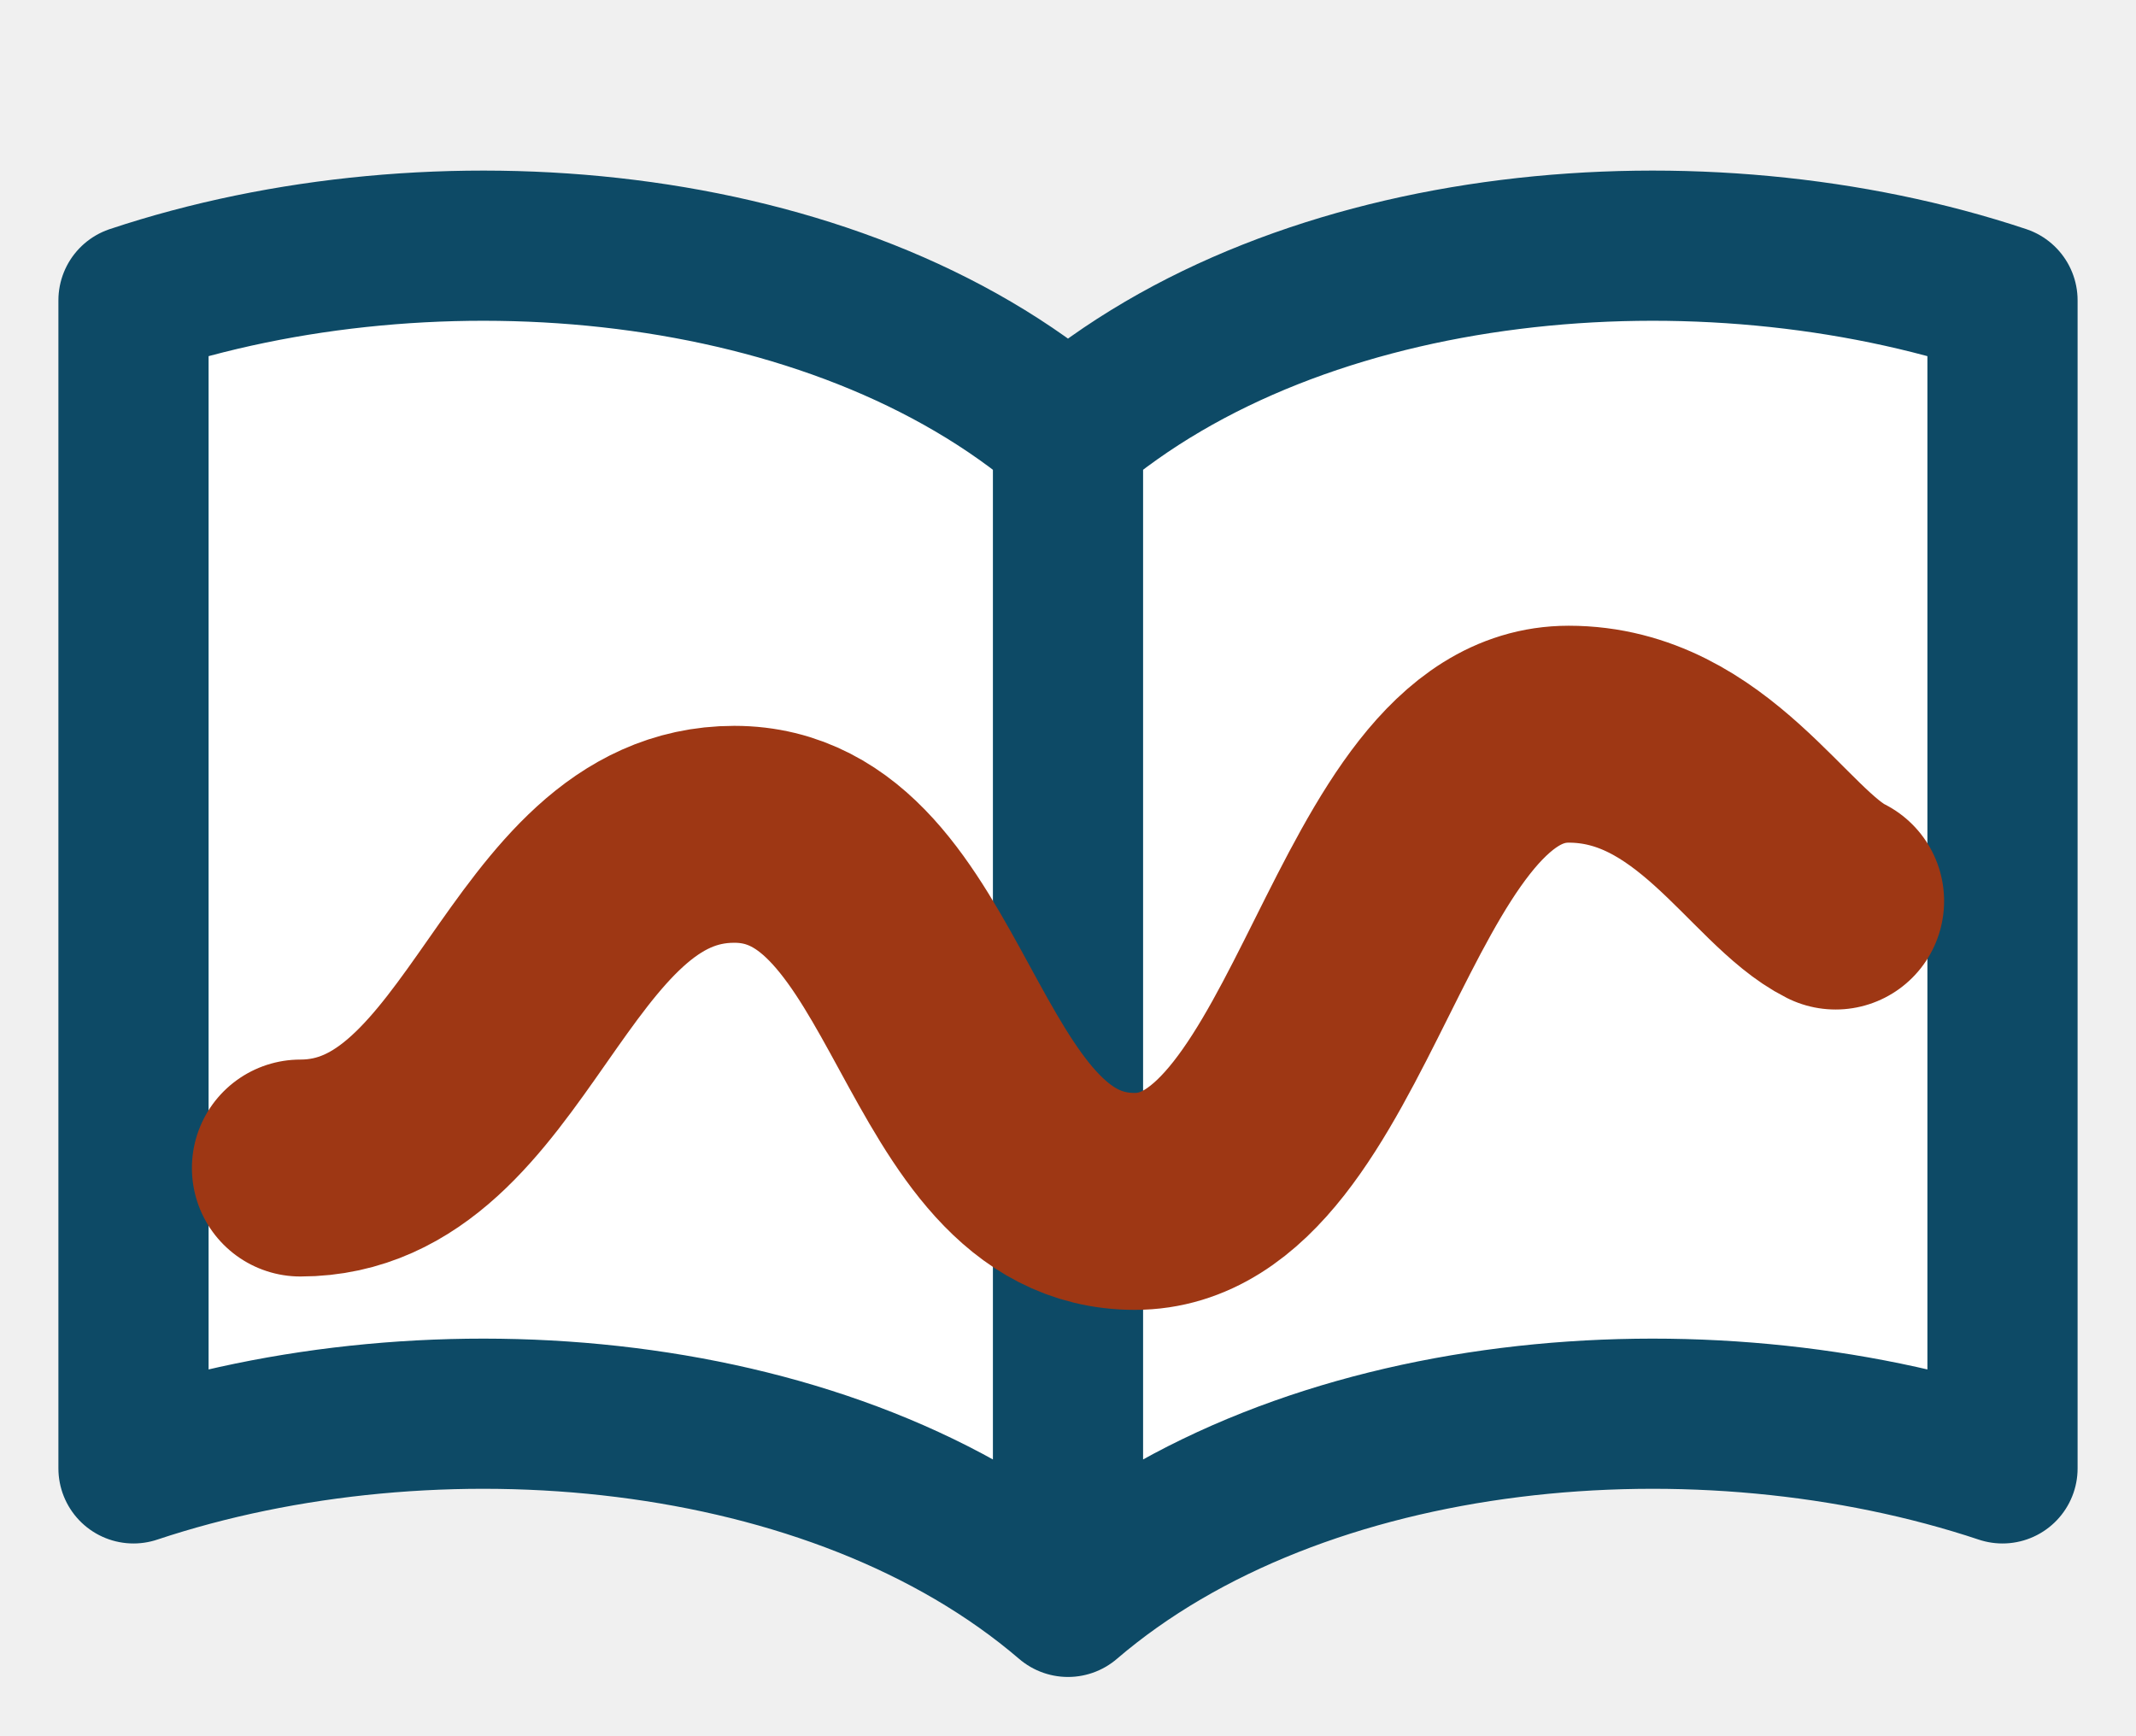
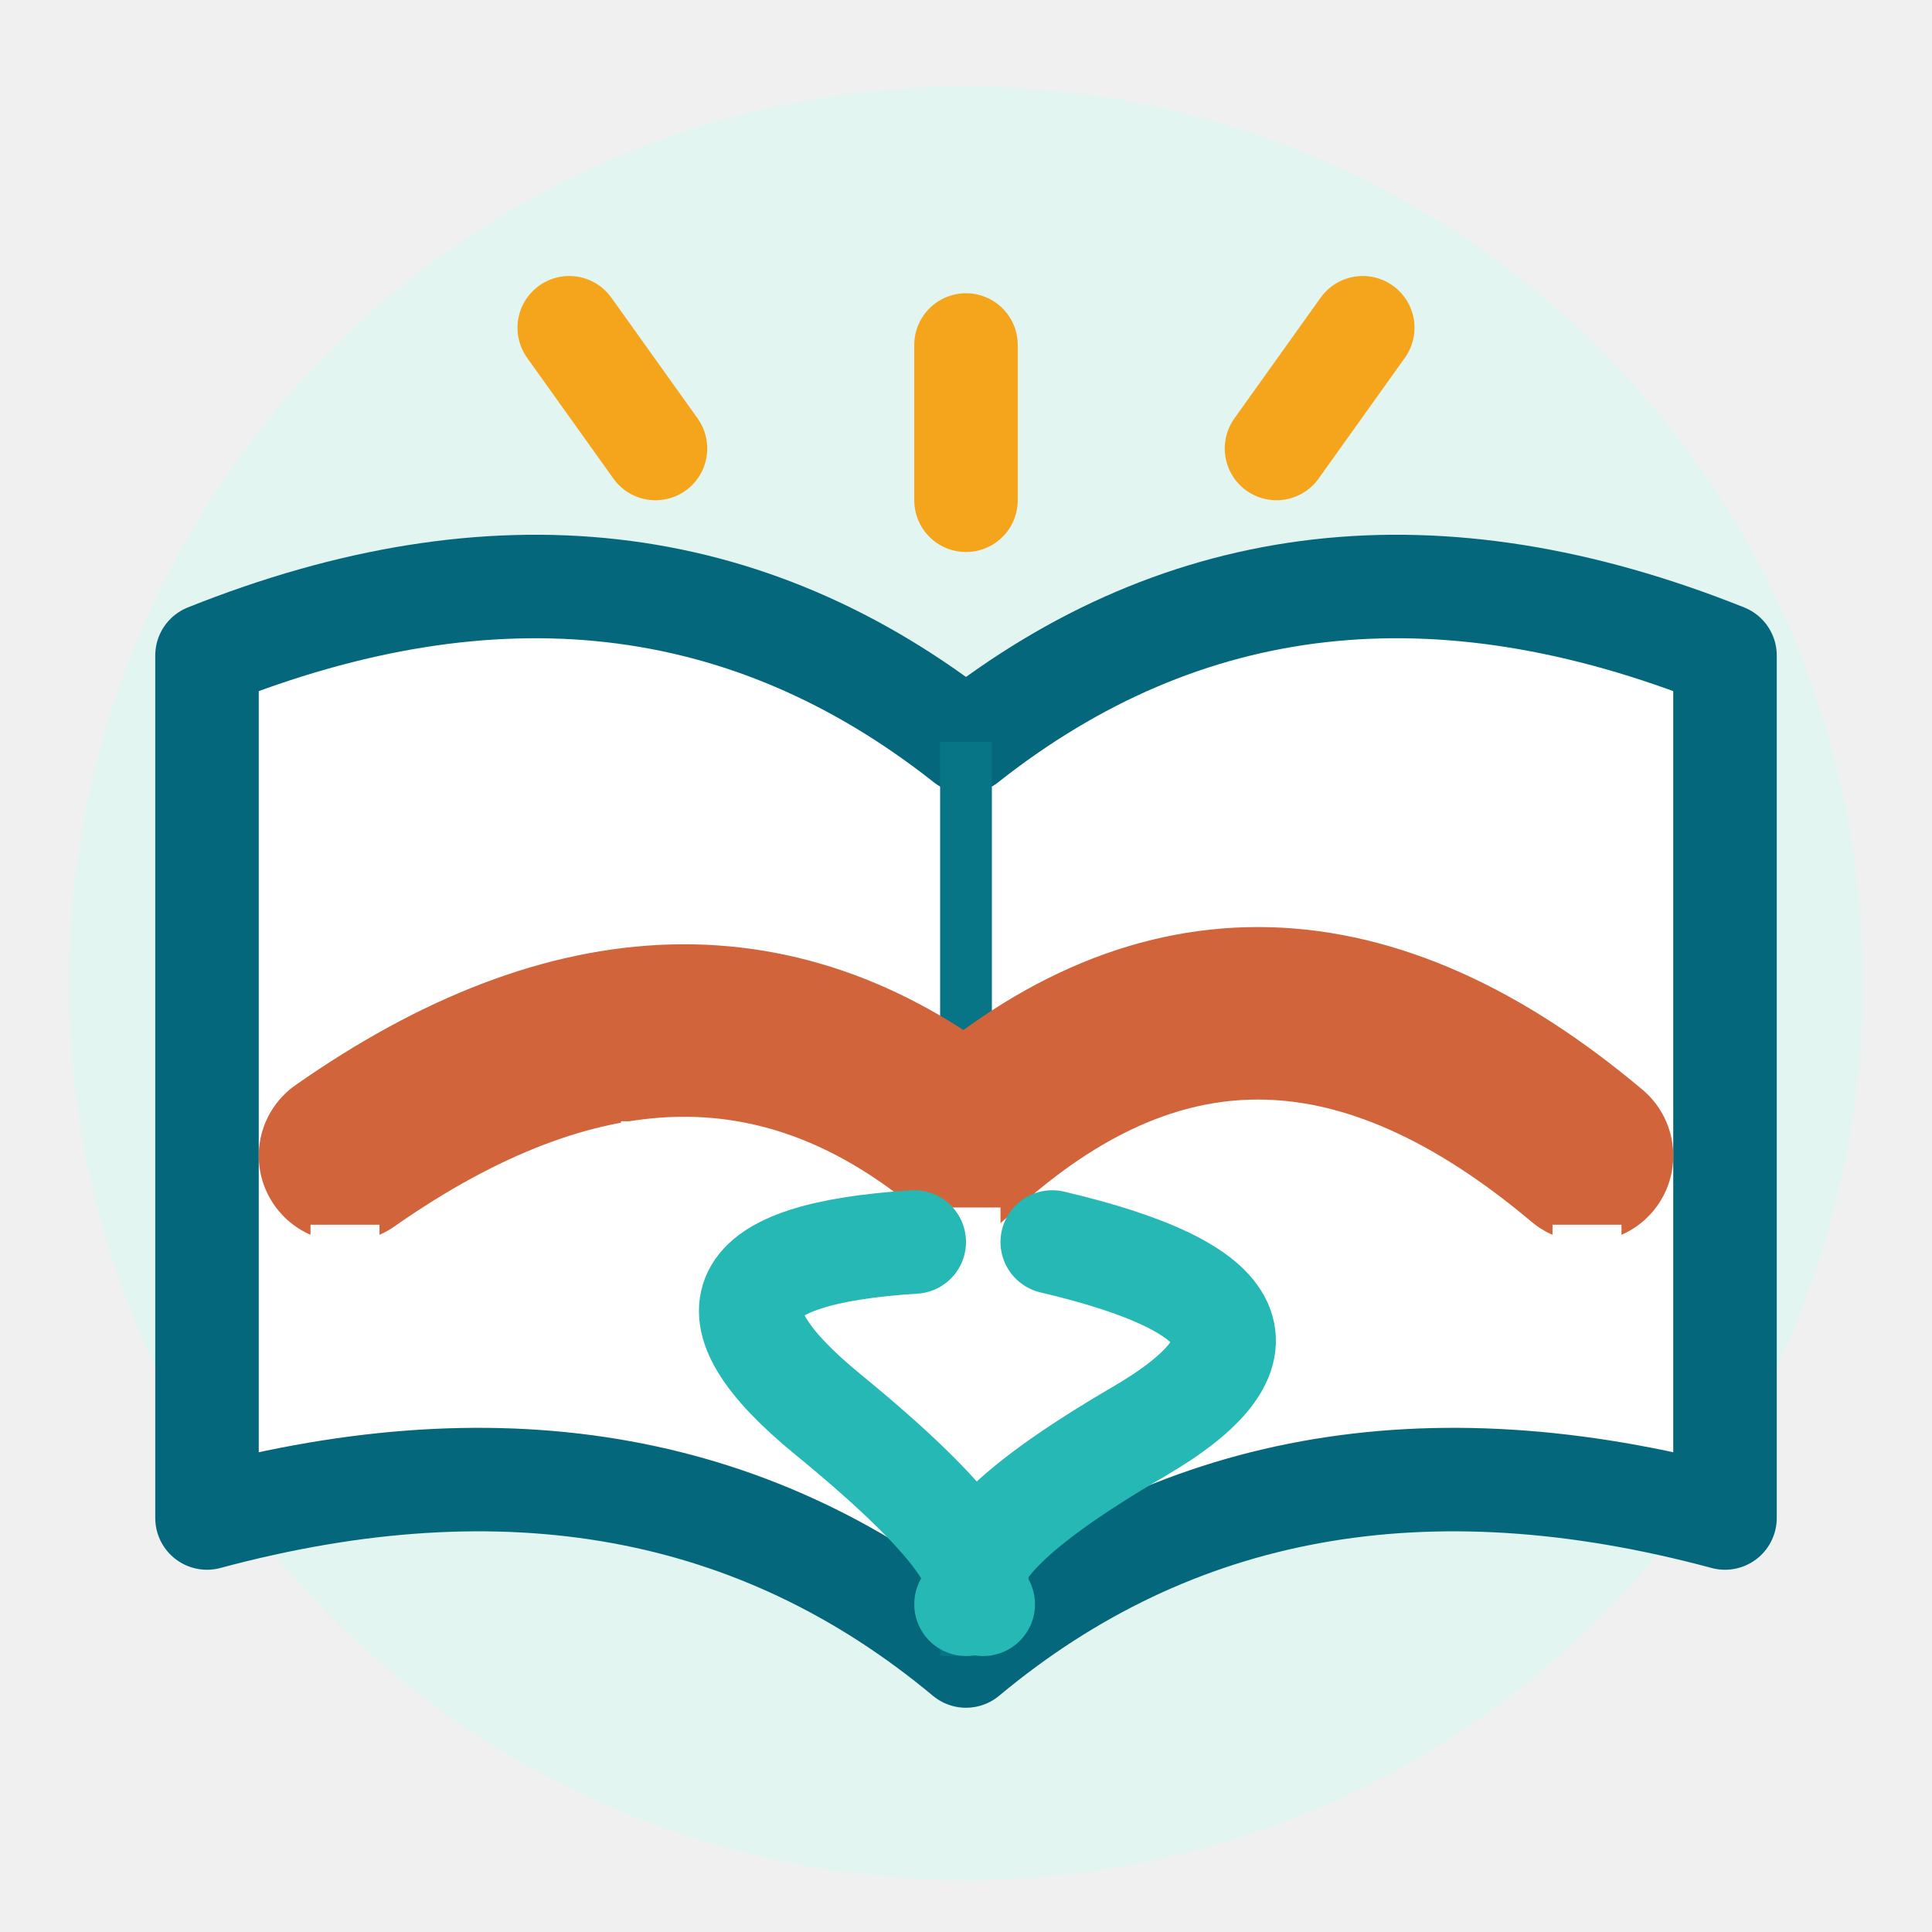
- <svg xmlns="http://www.w3.org/2000/svg" viewBox="0 0 64 52">
-   <path d="M32 13 C25 7 13 6 4 9 V44 C13 41 25 42 32 48 Z M32 13 C39 7 51 6 60 9 V44 C51 41 39 42 32 48 Z" fill="#ffffff" stroke="#0d4a66" stroke-width="4.5" stroke-linejoin="round" />
-   <path d="M9 35 C15 35 16 25 22 25 C28 25 28 36 34 36 C40 36 41 22 47 22 C51 22 53 26 55 27" fill="none" stroke="#9e3714" stroke-width="6.5" stroke-linecap="round" stroke-linejoin="round" />
+ <svg xmlns="http://www.w3.org/2000/svg" viewBox="0 0 112 112">
+   <circle cx="56" cy="57" r="52" fill="#e2f5f1" />
+   <path d="M56 20v9M38 26l-5-7M74 26l5-7" stroke="#f4a51c" stroke-width="6" stroke-linecap="round" />
+   <path d="M12 38Q37 28 56 43Q75 28 100 38v50Q74 81 56 96Q38 81 12 88Z" fill="#fff" stroke="#05677b" stroke-width="6" stroke-linejoin="round" />
+   <path d="M56 43v53" stroke="#087586" stroke-width="3" />
+   <path d="M20 67Q40 53 56 66Q73 51 92 67" fill="none" stroke="#d1643a" stroke-width="10" stroke-linecap="round" />
+   <path d="M20 71v8M38 65v12M56 70v17M75 65v13M92 71v8" stroke="#fff" stroke-width="4" />
+   <path d="M53 72Q37 73 48 82T56 93M61 72Q78 76 66 83T57 93" fill="none" stroke="#25b8b4" stroke-width="6" stroke-linecap="round" />
</svg>
